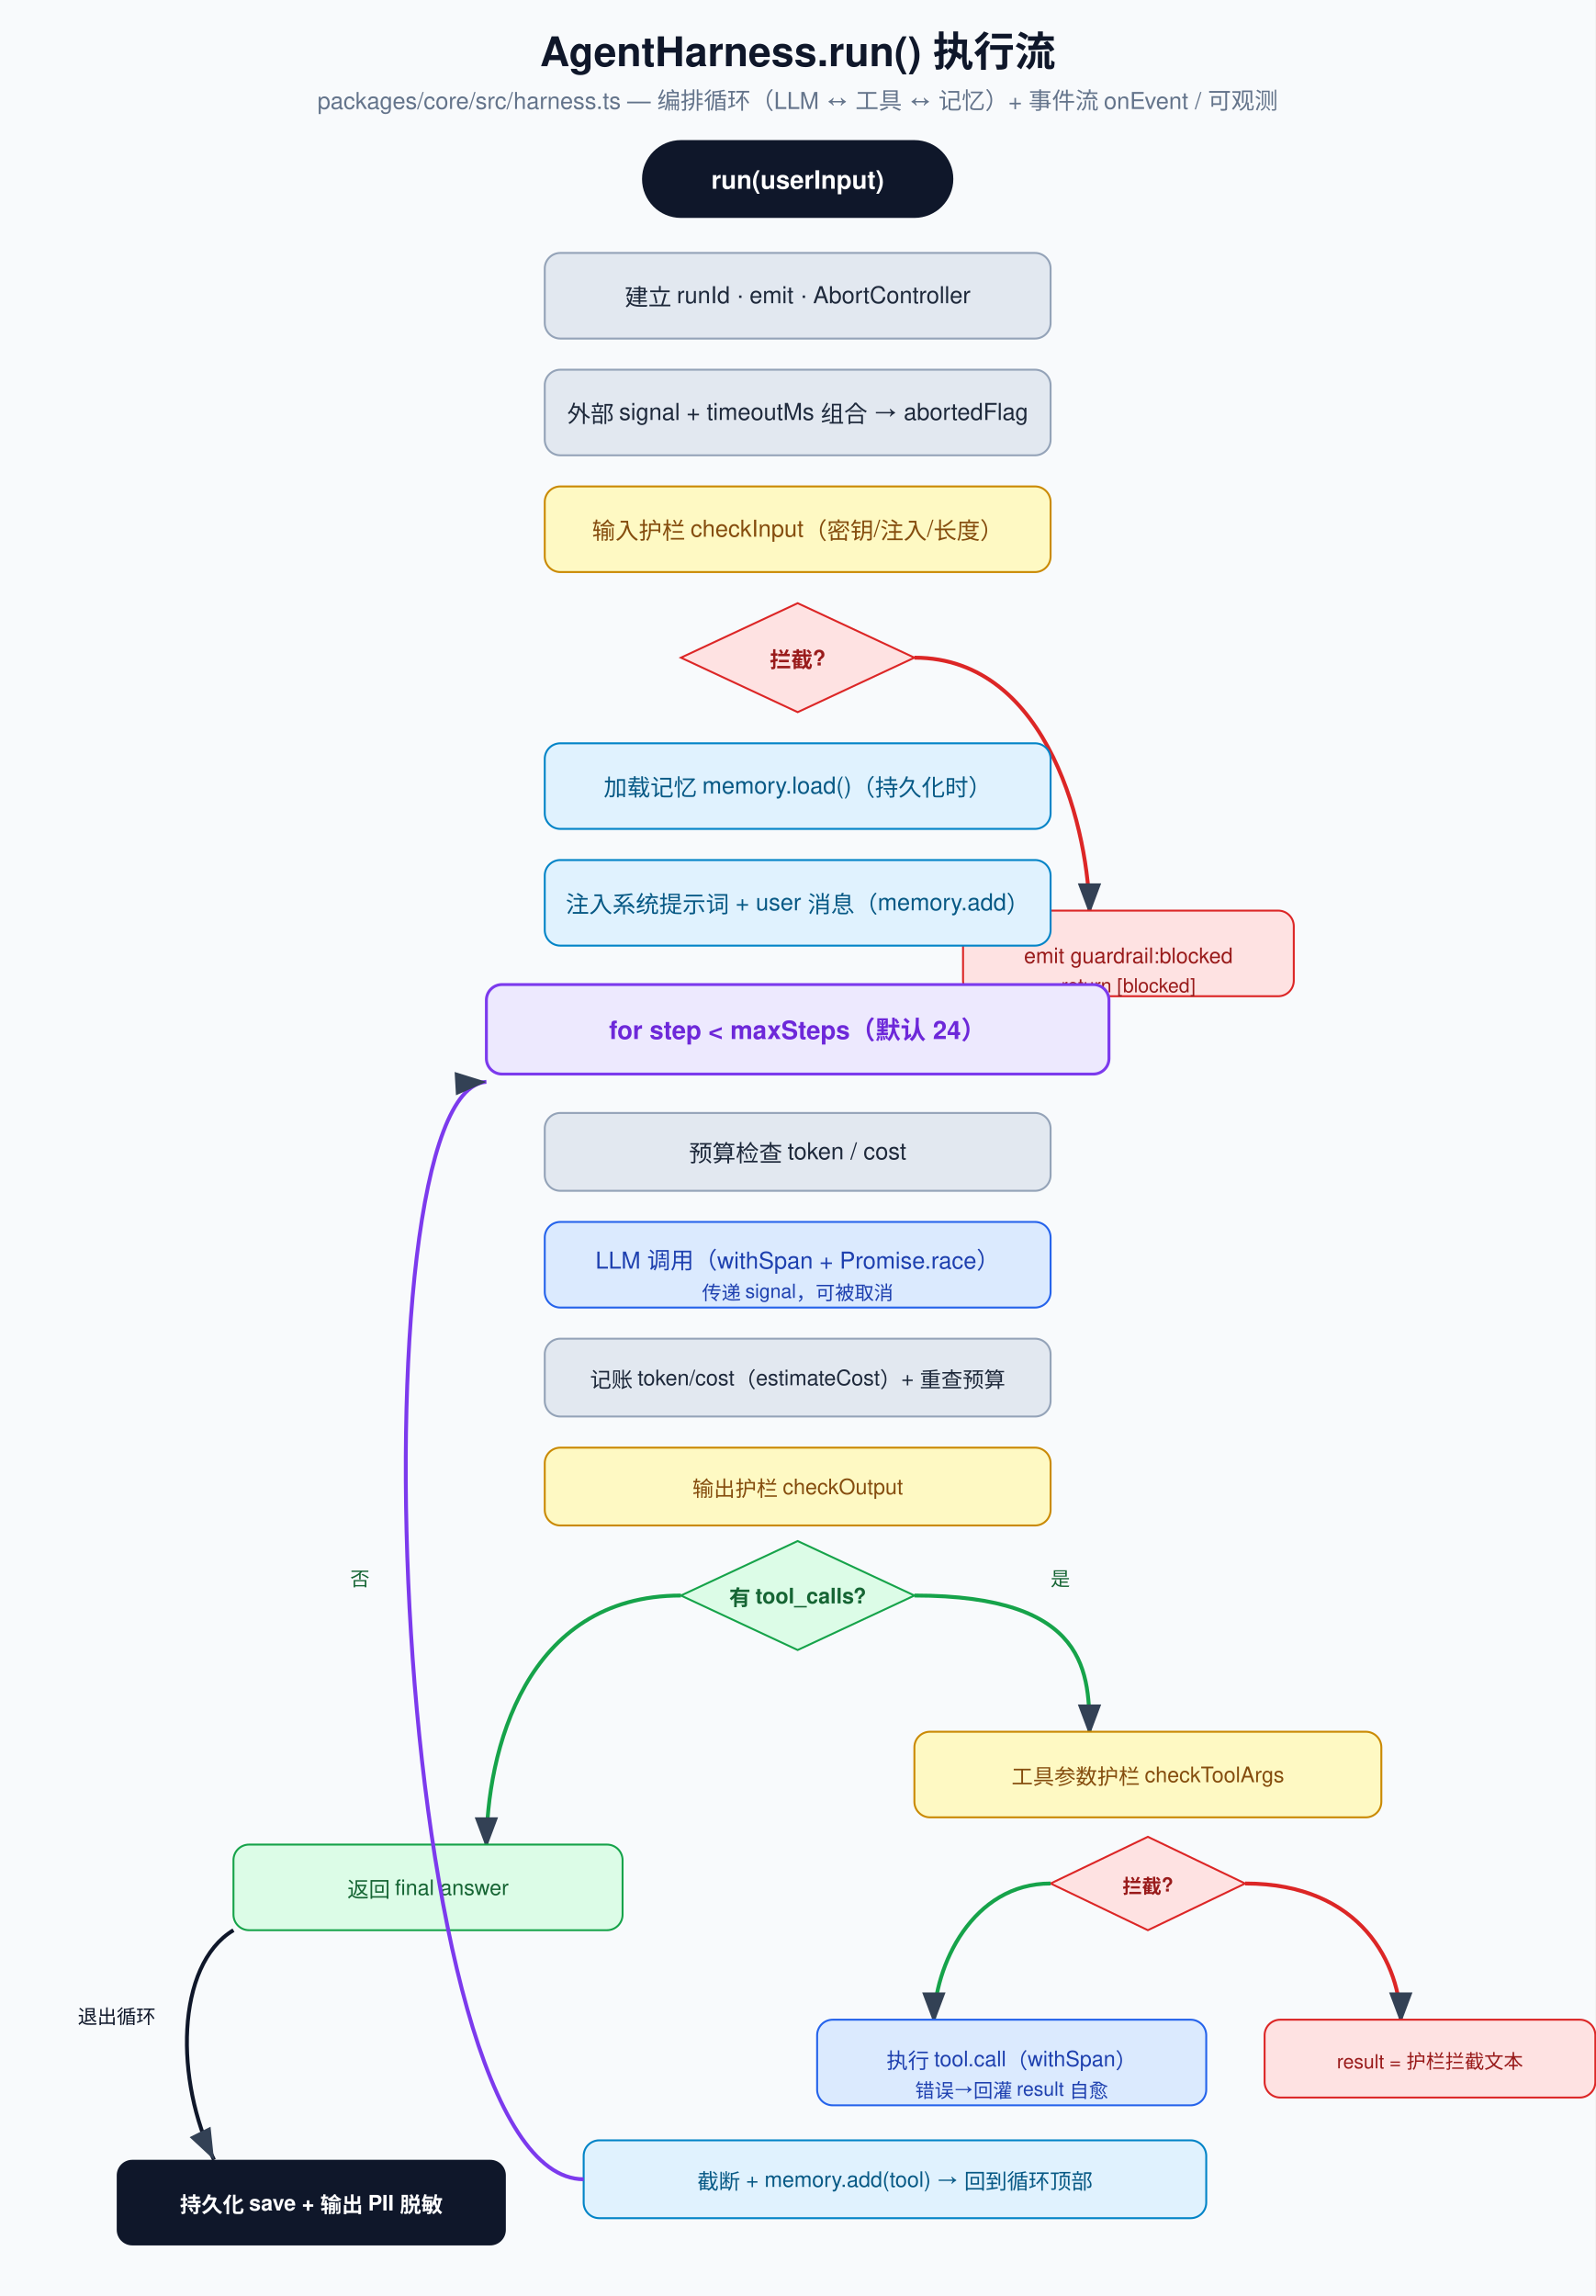
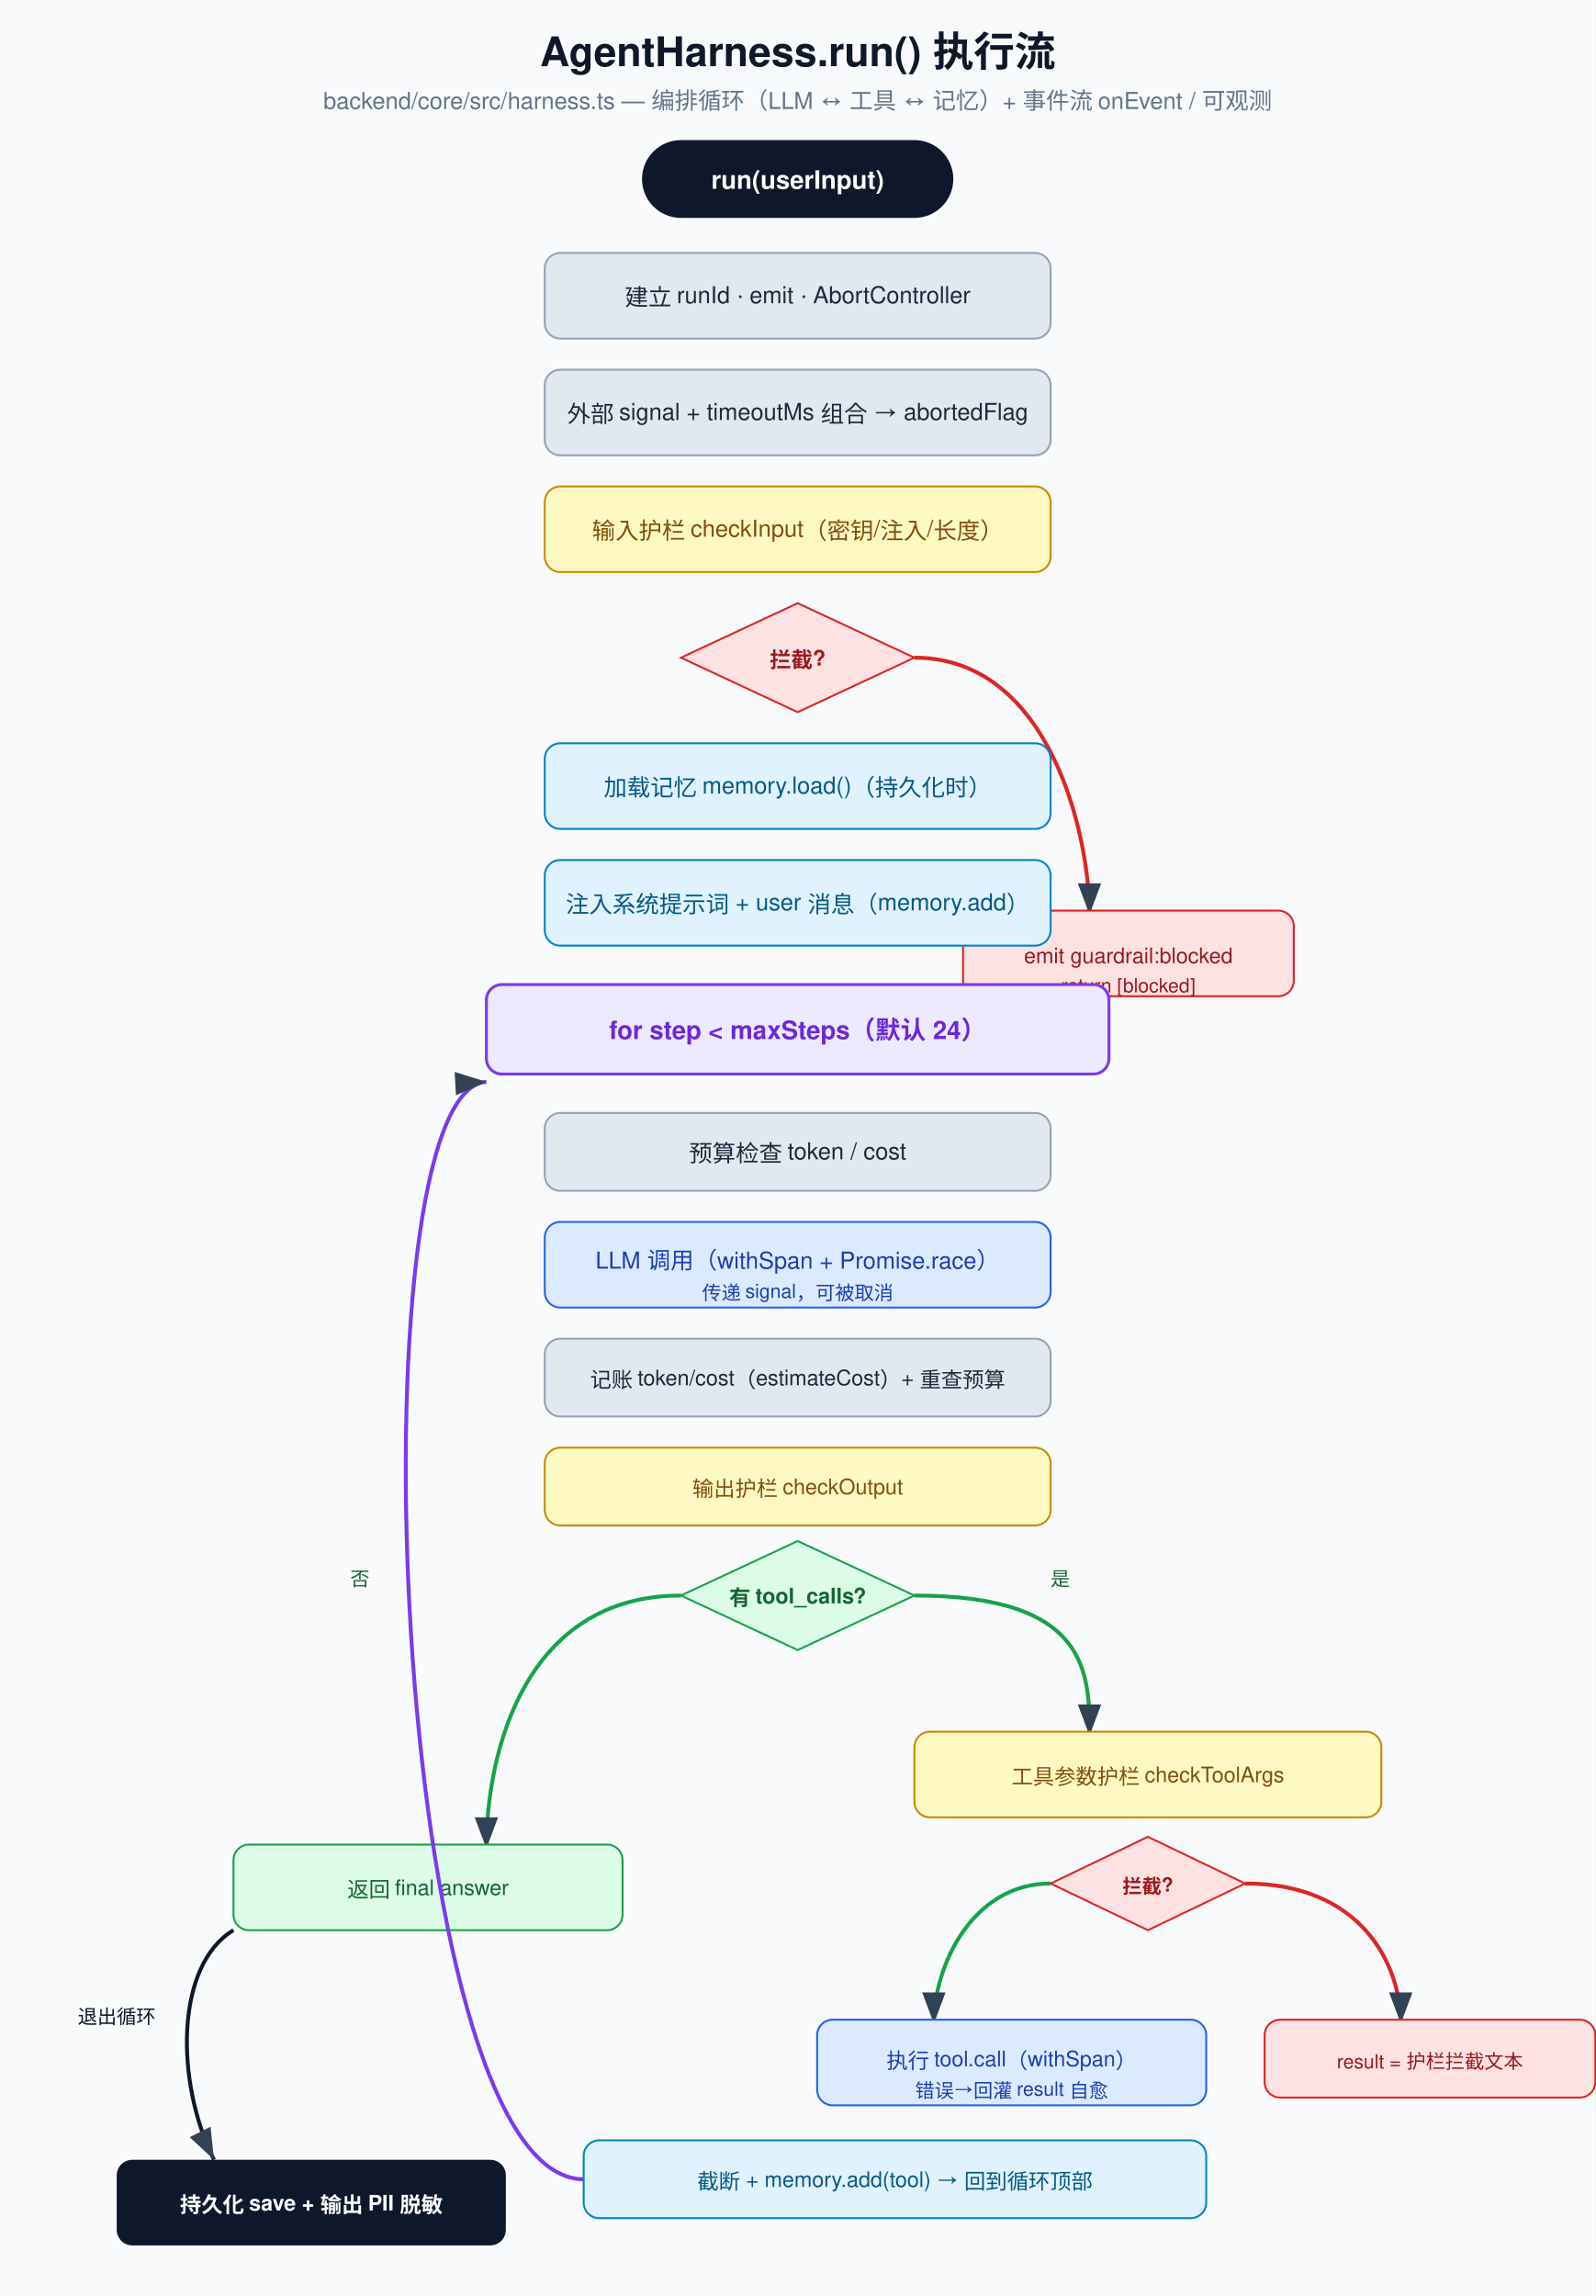
<svg xmlns="http://www.w3.org/2000/svg" viewBox="0 0 820 1180" font-family="Segoe UI, Helvetica, Arial, sans-serif">
  <defs>
    <marker id="ah2" markerWidth="10" markerHeight="10" refX="8" refY="3" orient="auto" markerUnits="strokeWidth">
      <path d="M0,0 L8,3 L0,6 Z" fill="#334155" />
    </marker>
  </defs>
  <rect width="820" height="1180" fill="#f8fafc" />
  <text x="410" y="34" text-anchor="middle" font-size="21" font-weight="700" fill="#0f172a">AgentHarness.run() 执行流</text>
-   <text x="410" y="56" text-anchor="middle" font-size="12" fill="#64748b">packages/core/src/harness.ts — 编排循环（LLM ↔ 工具 ↔ 记忆）+ 事件流 onEvent / 可观测</text>
+   <text x="410" y="56" text-anchor="middle" font-size="12" fill="#64748b">backend/core/src/harness.ts — 编排循环（LLM ↔ 工具 ↔ 记忆）+ 事件流 onEvent / 可观测</text>
  <rect x="330" y="72" width="160" height="40" rx="20" fill="#0f172a" />
  <text x="410" y="97" text-anchor="middle" font-size="13" font-weight="700" fill="#fff">run(userInput)</text>
  <rect x="280" y="130" width="260" height="44" rx="8" fill="#e2e8f0" stroke="#94a3b8" />
  <text x="410" y="157" text-anchor="middle" font-size="12" fill="#1e293b">建立 runId · emit · AbortController</text>
  <rect x="280" y="190" width="260" height="44" rx="8" fill="#e2e8f0" stroke="#94a3b8" />
  <text x="410" y="217" text-anchor="middle" font-size="12" fill="#1e293b">外部 signal + timeoutMs 组合 → abortedFlag</text>
  <rect x="280" y="250" width="260" height="44" rx="8" fill="#fef9c3" stroke="#ca8a04" />
  <text x="410" y="277" text-anchor="middle" font-size="12" fill="#854d0e">输入护栏 checkInput（密钥/注入/长度）</text>
  <polygon points="410,310 470,338 410,366 350,338" fill="#fee2e2" stroke="#dc2626" />
  <text x="410" y="343" text-anchor="middle" font-size="11" font-weight="700" fill="#991b1b">拦截?</text>
  <path d="M470,338 C540,338 560,430 560,470" stroke="#dc2626" stroke-width="2" fill="none" marker-end="url(#ah2)" />
  <rect x="495" y="468" width="170" height="44" rx="8" fill="#fee2e2" stroke="#dc2626" />
  <text x="580" y="495" text-anchor="middle" font-size="11" fill="#991b1b">emit guardrail:blocked</text>
  <text x="580" y="510" text-anchor="middle" font-size="10" fill="#991b1b">return [blocked]</text>
  <rect x="280" y="382" width="260" height="44" rx="8" fill="#e0f2fe" stroke="#0284c7" />
  <text x="410" y="409" text-anchor="middle" font-size="12" fill="#075985">加载记忆 memory.load()（持久化时）</text>
  <rect x="280" y="442" width="260" height="44" rx="8" fill="#e0f2fe" stroke="#0284c7" />
  <text x="410" y="469" text-anchor="middle" font-size="12" fill="#075985">注入系统提示词 + user 消息（memory.add）</text>
  <rect x="250" y="506" width="320" height="46" rx="8" fill="#ede9fe" stroke="#7c3aed" stroke-width="1.5" />
  <text x="410" y="534" text-anchor="middle" font-size="13" font-weight="700" fill="#6d28d9">for step &lt; maxSteps（默认 24）</text>
  <rect x="280" y="572" width="260" height="40" rx="8" fill="#e2e8f0" stroke="#94a3b8" />
  <text x="410" y="597" text-anchor="middle" font-size="12" fill="#1e293b">预算检查 token / cost</text>
  <rect x="280" y="628" width="260" height="44" rx="8" fill="#dbeafe" stroke="#2563eb" />
  <text x="410" y="652" text-anchor="middle" font-size="12" fill="#1e40af">LLM 调用（withSpan + Promise.race）</text>
  <text x="410" y="668" text-anchor="middle" font-size="10" fill="#1e40af">传递 signal，可被取消</text>
  <rect x="280" y="688" width="260" height="40" rx="8" fill="#e2e8f0" stroke="#94a3b8" />
  <text x="410" y="713" text-anchor="middle" font-size="11" fill="#1e293b">记账 token/cost（estimateCost）+ 重查预算</text>
  <rect x="280" y="744" width="260" height="40" rx="8" fill="#fef9c3" stroke="#ca8a04" />
  <text x="410" y="769" text-anchor="middle" font-size="11" fill="#854d0e">输出护栏 checkOutput</text>
  <polygon points="410,792 470,820 410,848 350,820" fill="#dcfce7" stroke="#16a34a" />
  <text x="410" y="825" text-anchor="middle" font-size="11" font-weight="700" fill="#166534">有 tool_calls?</text>
  <path d="M350,820 C270,820 250,900 250,950" stroke="#16a34a" stroke-width="2" fill="none" marker-end="url(#ah2)" />
  <text x="180" y="815" font-size="10" fill="#166534">否</text>
  <rect x="120" y="948" width="200" height="44" rx="8" fill="#dcfce7" stroke="#16a34a" />
  <text x="220" y="975" text-anchor="middle" font-size="11" fill="#166534">返回 final answer</text>
  <path d="M470,820 C560,820 560,860 560,892" stroke="#16a34a" stroke-width="2" fill="none" marker-end="url(#ah2)" />
  <text x="540" y="815" font-size="10" fill="#166534">是</text>
  <rect x="470" y="890" width="240" height="44" rx="8" fill="#fef9c3" stroke="#ca8a04" />
  <text x="590" y="917" text-anchor="middle" font-size="11" fill="#854d0e">工具参数护栏 checkToolArgs</text>
  <polygon points="590,944 640,968 590,992 540,968" fill="#fee2e2" stroke="#dc2626" />
  <text x="590" y="973" text-anchor="middle" font-size="10" font-weight="700" fill="#991b1b">拦截?</text>
  <path d="M640,968 C700,968 720,1010 720,1040" stroke="#dc2626" stroke-width="2" fill="none" marker-end="url(#ah2)" />
  <rect x="650" y="1038" width="170" height="40" rx="8" fill="#fee2e2" stroke="#dc2626" />
  <text x="735" y="1063" text-anchor="middle" font-size="10" fill="#991b1b">result = 护栏拦截文本</text>
  <path d="M540,968 C500,968 480,1010 480,1040" stroke="#16a34a" stroke-width="2" fill="none" marker-end="url(#ah2)" />
  <rect x="420" y="1038" width="200" height="44" rx="8" fill="#dbeafe" stroke="#2563eb" />
  <text x="520" y="1063" text-anchor="middle" font-size="11" fill="#1e40af">执行 tool.call（withSpan）</text>
  <text x="520" y="1078" text-anchor="middle" font-size="10" fill="#1e40af">错误→回灌 result 自愈</text>
  <rect x="300" y="1100" width="320" height="40" rx="8" fill="#e0f2fe" stroke="#0284c7" />
  <text x="460" y="1125" text-anchor="middle" font-size="11" fill="#075985">截断 + memory.add(tool) → 回到循环顶部</text>
  <path d="M300,1120 C200,1120 180,560 250,556" stroke="#7c3aed" stroke-width="2" fill="none" marker-end="url(#ah2)" />
  <path d="M120,992 C90,1010 90,1070 110,1110" stroke="#0f172a" stroke-width="2" fill="none" marker-end="url(#ah2)" />
  <text x="40" y="1040" font-size="10" fill="#0f172a">退出循环</text>
  <rect x="60" y="1110" width="200" height="44" rx="8" fill="#0f172a" />
  <text x="160" y="1137" text-anchor="middle" font-size="11" font-weight="700" fill="#fff">持久化 save + 输出 PII 脱敏</text>
  <rect x="60" y="1166" width="200" height="0" />
</svg>
